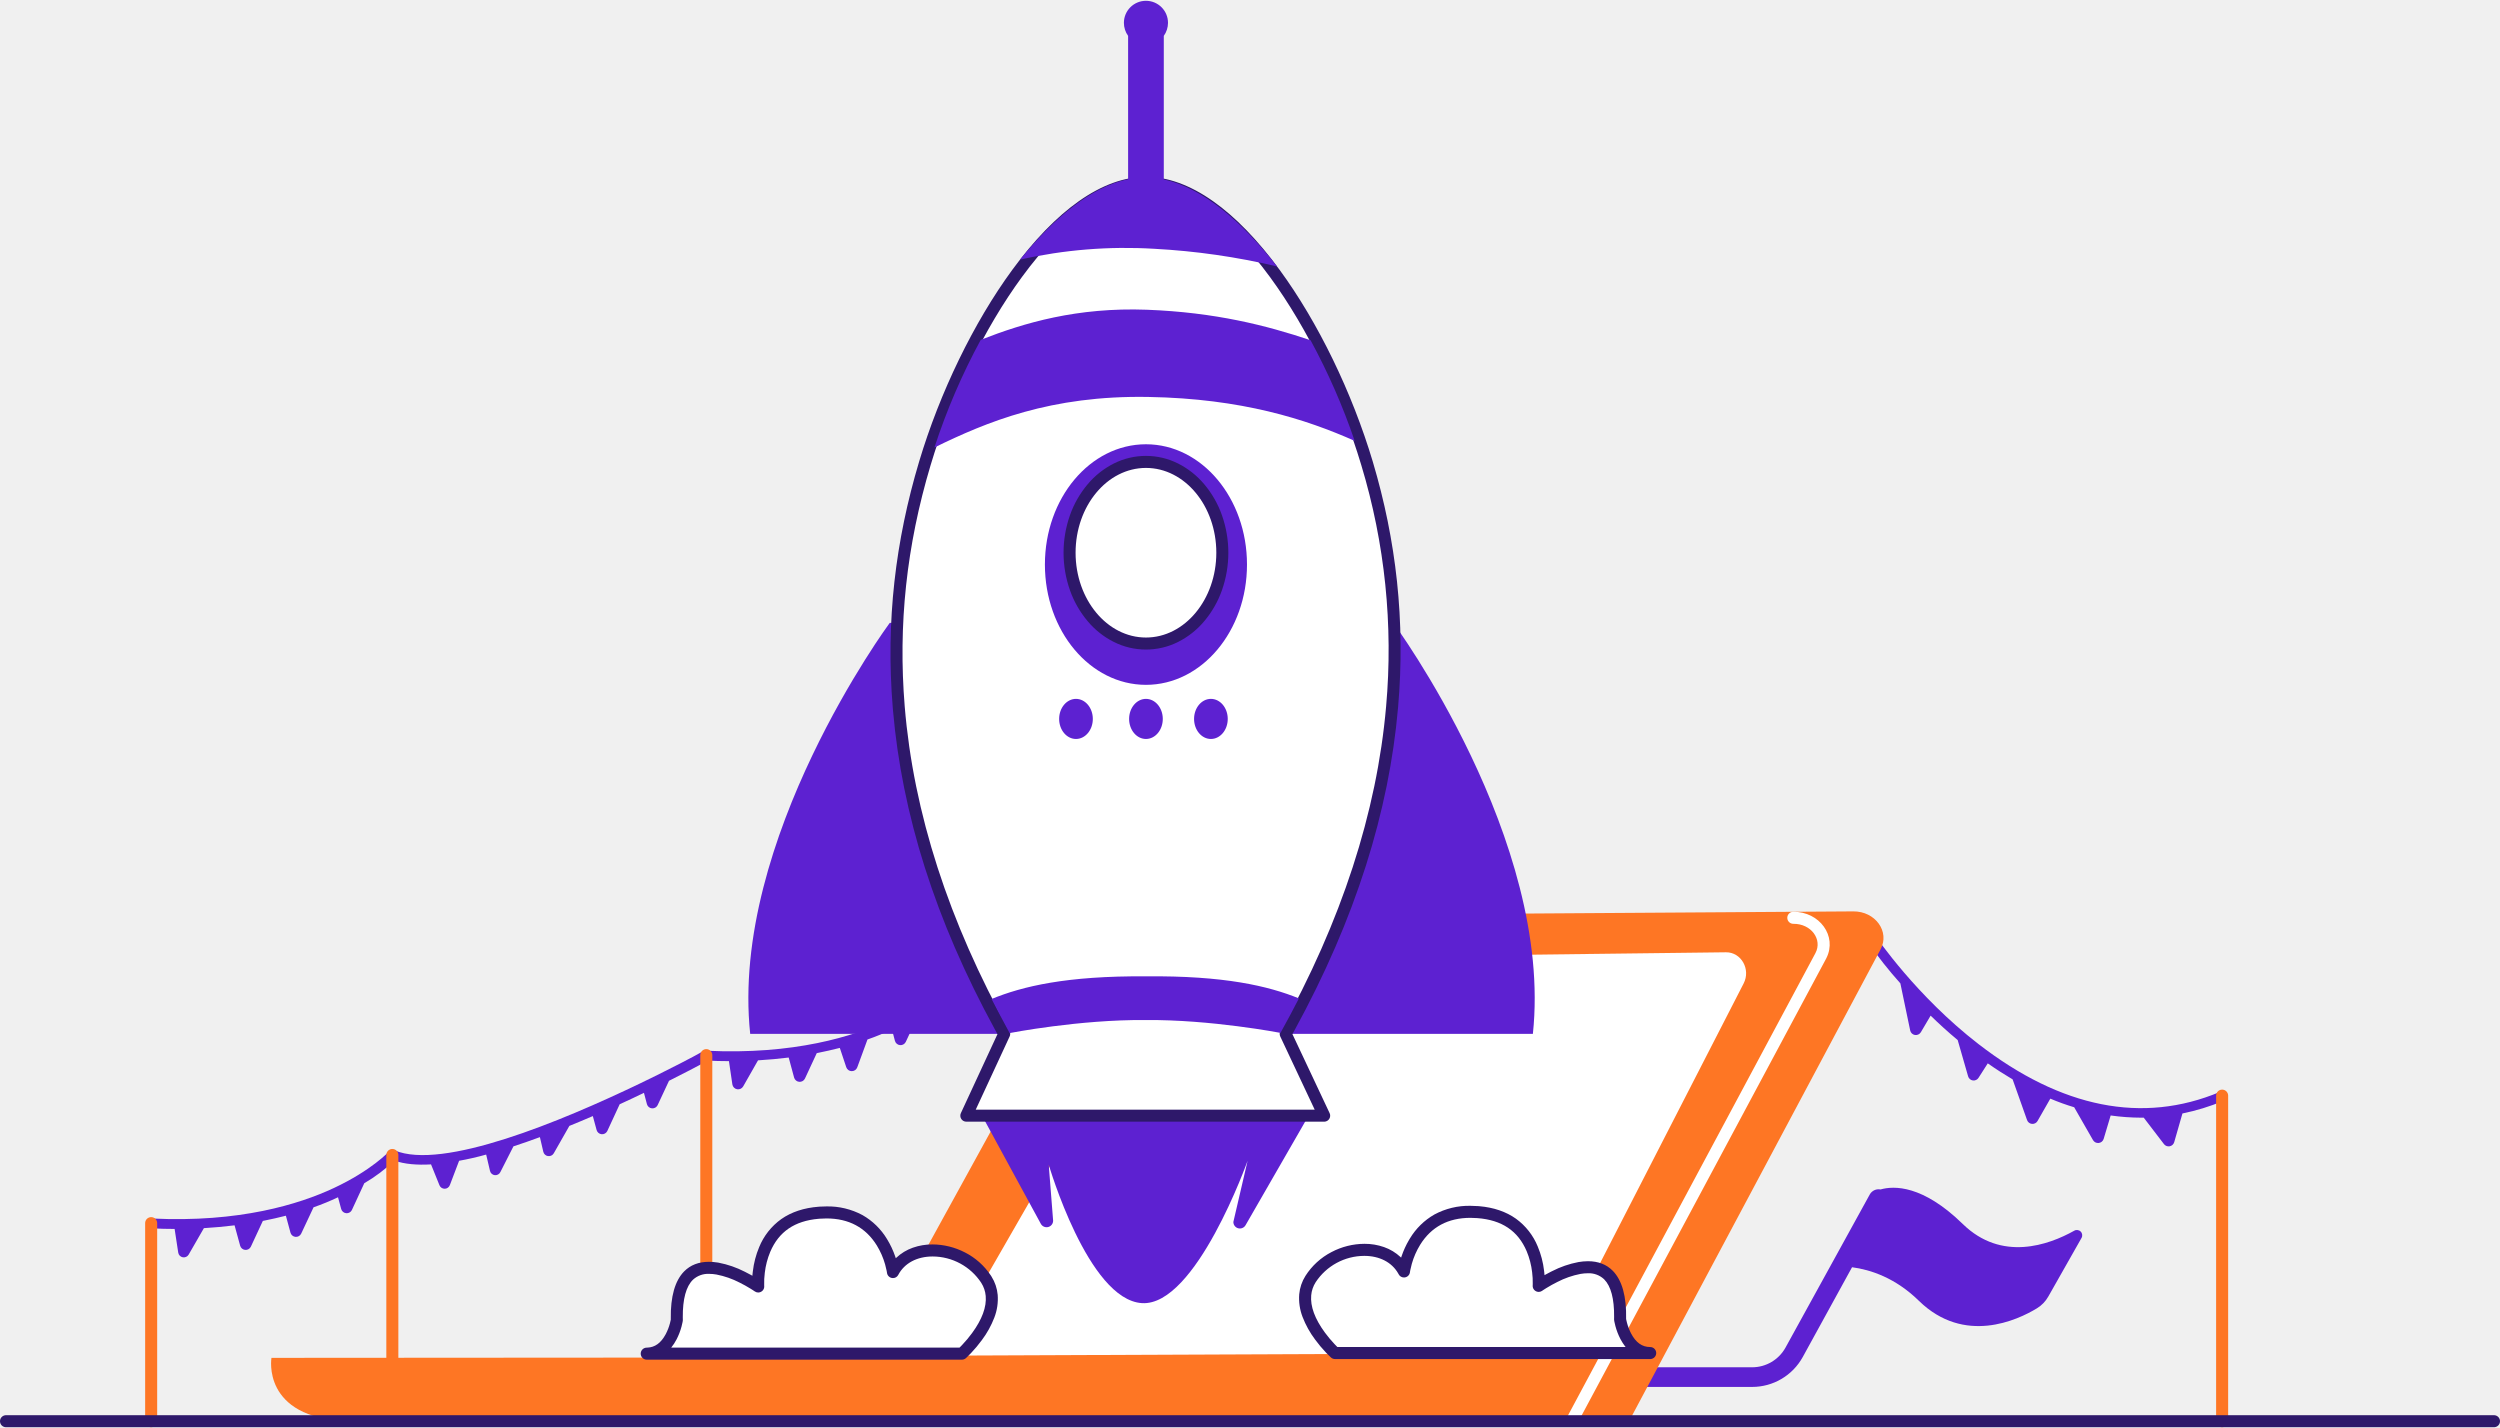
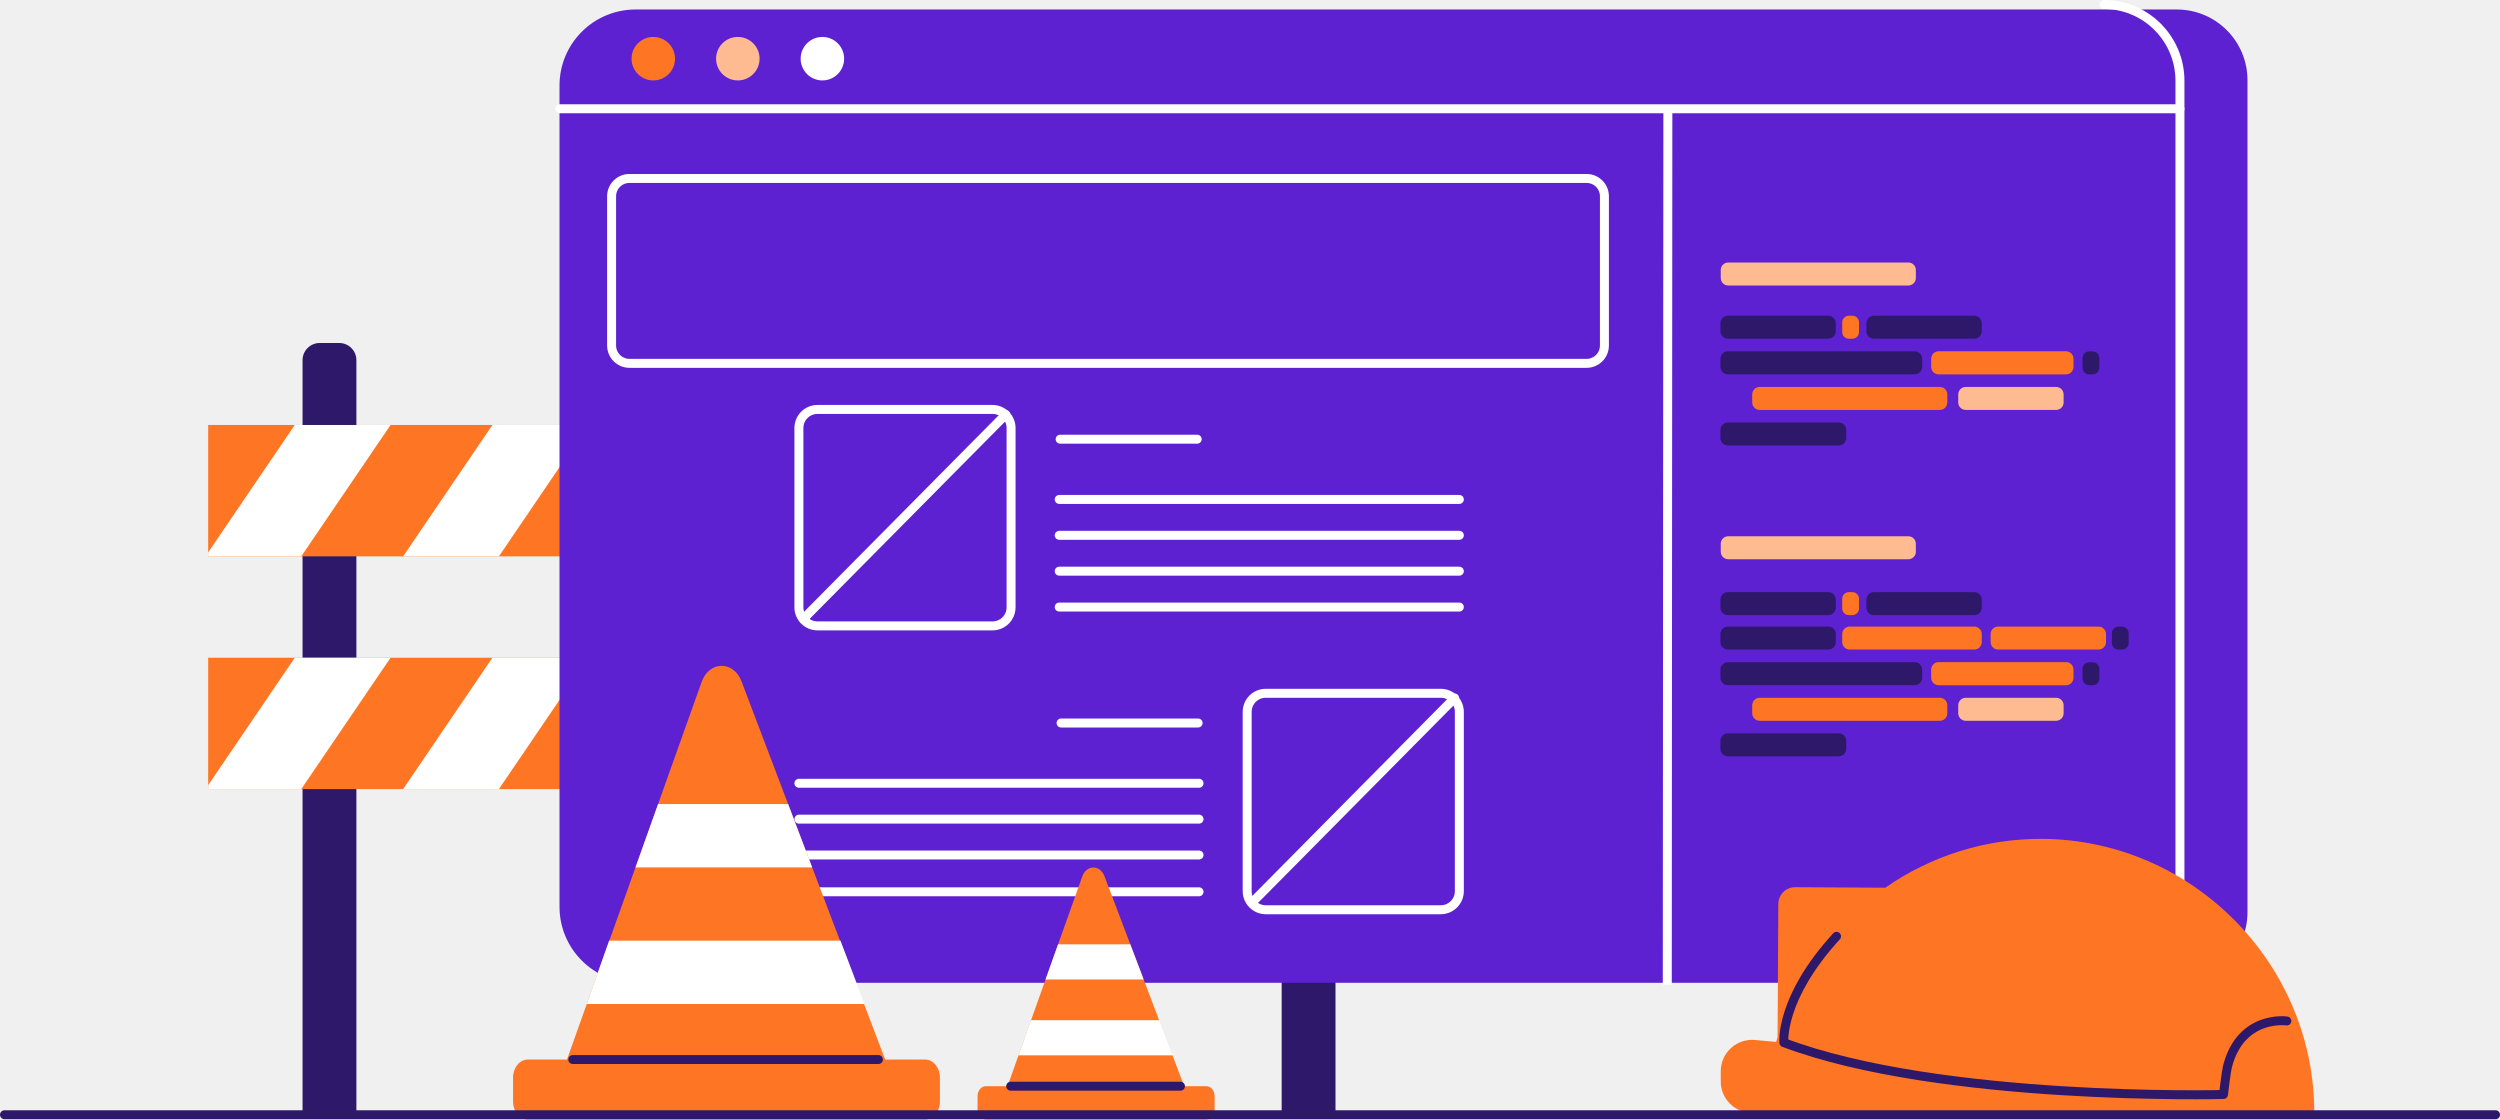
- <svg xmlns="http://www.w3.org/2000/svg" viewBox="0 0 1247 711.9">
-   <g id="product_launch_solid_II" data-name="product launch/solid_II" transform="translate(2.5)">
-     <g id="product_launch_solid_II-2" data-name="product launch/solid_II" transform="translate(-3)">
-       <g id="product_launch_solid_II-3" data-name="product launch_solid_II">
-         <path id="flag" d="M302.6,21.456c-12.7,7.1-36.2,15.6-55.6-3.4-20-19.5-34.3-19.1-41-17.2a5.036,5.036,0,0,0-5.3,2.4l-42.1,76.5a19.015,19.015,0,0,1-16.6,9.8H4.9a4.9,4.9,0,1,0,0,9.8H142a28.78,28.78,0,0,0,25.2-14.9l24.6-44.8c9.2,1.2,21.7,5.3,33.4,16.8,22.6,22,49.1,9.6,58.8,3.7a16.13,16.13,0,0,0,5.7-5.9l16.5-29.1A2.652,2.652,0,0,0,302.6,21.456Z" transform="translate(732.5 592.444)" fill="#5d21d1" />
-         <g id="flags" transform="translate(73 466)">
-           <path id="Path" d="M280.843,1.417a2.43,2.43,0,0,0-3.4-1.1c-.4.2-4.6,2.8-22.9,11.9l-8.4,4.1c-39.9,19.2-98.8,43.6-122.7,33.5a2.443,2.443,0,0,0-2.8.6c-.1.1-8.7,9.4-27.5,18.2-17.3,8.1-47.1,17.3-90.6,15.2a2.362,2.362,0,0,0-2.5,2.8,2.559,2.559,0,0,0,2.4,2.1c3.9.2,7.6.3,11.3.3l1.8,11.8a2.81,2.81,0,0,0,5.2,1l7.6-13.2c5.3-.3,10.4-.8,15.3-1.4l2.8,10.2a2.864,2.864,0,0,0,5.3.5l6-12.9c4.1-.8,7.9-1.7,11.5-2.6l2.3,8.5a2.864,2.864,0,0,0,5.3.5l6.2-13.2a122.609,122.609,0,0,0,12.2-5l1.6,5.9a2.864,2.864,0,0,0,5.3.5l6.2-13.4a80.144,80.144,0,0,0,15-11.3c5.1,1.8,11.3,2.3,18.3,1.9l4.2,10.4a2.778,2.778,0,0,0,5.2-.1l4.6-12.1c4.4-.8,8.9-1.8,13.5-3.1l1.9,8.1a2.76,2.76,0,0,0,5.2.6l6.5-12.8c4.4-1.4,8.8-3,13.2-4.6l1.7,7.3a2.833,2.833,0,0,0,5.2.8l7.8-13.7c3.9-1.6,7.8-3.2,11.7-4.9l1.9,7a2.864,2.864,0,0,0,5.3.5l6.2-13.4c4.2-1.9,8.2-3.8,12.1-5.7l1.5,5.7a2.864,2.864,0,0,0,5.3.5l5.7-12.2c15.5-7.8,18.4-9.6,19.9-10.4A3.181,3.181,0,0,0,280.843,1.417Z" transform="translate(0.857 57.983)" fill="#5d21d1" />
-           <path id="Path-2" data-name="Path" d="M123.443.2a2.443,2.443,0,0,0-2.8.6c-.1.1-8.7,9.4-27.5,18.2-17.3,8.1-47.1,17.3-90.6,15.2A2.362,2.362,0,0,0,.043,37a2.559,2.559,0,0,0,2.4,2.1c3.9.2,7.6.3,11.3.3l1.7,11.6a2.909,2.909,0,0,0,5.4,1l7.4-13c5.3-.3,10.4-.8,15.3-1.4l2.7,10a2.9,2.9,0,0,0,5.4.5l5.9-12.7c4.1-.8,7.9-1.7,11.5-2.6l3.2,9.6a2.915,2.915,0,0,0,5.5.1l5.1-13.9a122.609,122.609,0,0,0,12.2-5l1.5,5.7a2.9,2.9,0,0,0,5.4.5l6.1-13.1a80.144,80.144,0,0,0,15-11.3" transform="translate(277.357 23.9)" fill="#5d21d1" />
-           <path id="Path-3" data-name="Path" d="M179.077,79.877a2.39,2.39,0,0,0-3.2-1.4c-38.5,16.1-79,8-120.3-23.9-31.1-24-50.9-53.3-51.1-53.5a2.544,2.544,0,0,0-3.4-.7,2.544,2.544,0,0,0-.7,3.4,210.417,210.417,0,0,0,16.2,20.5l4.9,23.5a2.892,2.892,0,0,0,5.3.9l4.9-8.3c4.2,4.1,8.7,8.2,13.5,12.2l5.2,18.1a2.873,2.873,0,0,0,5.2.7l4.6-7.2c4.1,2.9,8.2,5.5,12.4,8l7.2,20.3a2.887,2.887,0,0,0,5.2.5l6.4-11.2a113.564,113.564,0,0,0,11.9,4.3l9.4,16.4a2.917,2.917,0,0,0,5.3-.6l3.5-11.7a112.468,112.468,0,0,0,15.3,1.1h1.2l10.1,13.2a2.913,2.913,0,0,0,5.1-1l4.1-14.3a109.057,109.057,0,0,0,20.2-6.2A2.469,2.469,0,0,0,179.077,79.877Z" transform="translate(858.823 0.223)" fill="#5d21d1" />
-           <path id="Path-4" data-name="Path" d="M3,0A3,3,0,0,1,5.995,2.824L6,3v98.8a3,3,0,0,1-5.995.176L0,101.8V3A3,3,0,0,1,3,0Z" transform="translate(-0.1 141.1)" fill="#fe7624" />
-           <path id="Path-5" data-name="Path" d="M3,0A3,3,0,0,1,5.995,2.824L6,3V134.2a3,3,0,0,1-5.995.176L0,134.2V3A3,3,0,0,1,3,0Z" transform="translate(120.2 107.1)" fill="#fe7624" />
-           <path id="Path-6" data-name="Path" d="M3,0A3,3,0,0,1,5.995,2.824L6,3V183.8a3,3,0,0,1-5.995.176L0,183.8V3A3,3,0,0,1,3,0Z" transform="translate(276.8 57.3)" fill="#fe7624" />
-           <path id="Path-7" data-name="Path" d="M3,0A3,3,0,0,1,5.995,2.824L6,3V165.4a3,3,0,0,1-5.995.176L0,165.4V3A3,3,0,0,1,3,0Z" transform="translate(1032.9 77.5)" fill="#fe7624" />
+ <svg xmlns="http://www.w3.org/2000/svg" viewBox="0 0 1671.54 748.52">
+   <defs>
+     <style>.cls-1{fill:#2e186a;}.cls-2{fill:#fe7624;}.cls-3,.cls-7{fill:#fff;}.cls-4{fill:#5d21d1;}.cls-5{fill:#feba91;}.cls-6,.cls-8,.cls-9{fill:none;}.cls-6,.cls-7,.cls-8{stroke:#fff;}.cls-6,.cls-7,.cls-8,.cls-9{stroke-linejoin:round;stroke-width:6px;}.cls-7,.cls-8,.cls-9{stroke-linecap:round;}.cls-9{stroke:#2e186a;}</style>
+   </defs>
+   <g id="Layer_2" data-name="Layer 2">
+     <g id="solid_III" data-name="solid III">
+       <g id="under_construction" data-name="under construction">
+         <g id="barricade">
+           <g id="pillars">
+             <path id="shape" class="cls-1" d="M213.75,229.33h13.05a11.49,11.49,0,0,1,11.49,11.49v504a0,0,0,0,1,0,0h-36a0,0,0,0,1,0,0v-504A11.49,11.49,0,0,1,213.75,229.33Z" />
+             <path id="shape-2" data-name="shape" class="cls-1" d="M868.4,229.33h13.05a11.49,11.49,0,0,1,11.49,11.49v504a0,0,0,0,1,0,0h-36a0,0,0,0,1,0,0v-504A11.49,11.49,0,0,1,868.4,229.33Z" />
+           </g>
+           <g id="plank_II" data-name="plank II">
+             <rect id="shape-3" data-name="shape" class="cls-2" x="139.19" y="284.14" width="776.36" height="87.85" />
+             <g id="white_stripes" data-name="white stripes">
+               <polygon class="cls-3" points="261.13 284.14 197.11 284.14 139.19 369.34 139.19 371.99 201.41 371.99 261.13 284.14" />
+               <polygon class="cls-3" points="333.56 371.99 393.28 284.14 329.25 284.14 269.54 371.99 333.56 371.99" />
+               <polygon class="cls-3" points="465.71 371.99 525.42 284.14 461.4 284.14 401.68 371.99 465.71 371.99" />
+               <polygon class="cls-3" points="597.85 371.99 657.57 284.14 593.55 284.14 533.83 371.99 597.85 371.99" />
+               <polygon class="cls-3" points="730 371.99 789.72 284.14 725.69 284.14 665.98 371.99 730 371.99" />
+               <polygon class="cls-3" points="862.15 371.99 915.55 293.43 915.55 284.14 857.84 284.14 798.12 371.99 862.15 371.99" />
+             </g>
+           </g>
+           <g id="plank">
+             <rect id="shape-4" data-name="shape" class="cls-2" x="139.19" y="439.76" width="776.36" height="87.85" />
+             <g id="white_stripes-2" data-name="white stripes">
+               <polygon class="cls-3" points="261.13 439.76 197.11 439.76 139.19 524.96 139.19 527.61 201.41 527.61 261.13 439.76" />
+               <polygon class="cls-3" points="333.56 527.61 393.28 439.76 329.25 439.76 269.54 527.61 333.56 527.61" />
+               <polygon class="cls-3" points="465.71 527.61 525.42 439.76 461.4 439.76 401.68 527.61 465.71 527.61" />
+               <polygon class="cls-3" points="597.85 527.61 657.57 439.76 593.55 439.76 533.83 527.61 597.85 527.61" />
+               <polygon class="cls-3" points="730 527.61 789.72 439.76 725.69 439.76 665.98 527.61 730 527.61" />
+               <polygon class="cls-3" points="862.15 527.61 915.55 449.05 915.55 439.76 857.84 439.76 798.12 527.61 862.15 527.61" />
+             </g>
+           </g>
        </g>
-         <g id="laptop_1_" transform="translate(135 454)">
-           <path id="laptop" d="M789.19,0l-362,2.4a14.982,14.982,0,0,0-13.4,7.6L296.99,222.5l-296.8.2s-5.1,29.8,37.6,31.6l640-.8L802.79,19C807.59,10.1,800.19-.1,789.19,0Z" transform="translate(0.71 0.599)" fill="#fe7624" />
-           <path id="screen" d="M0,201.2l305.7-1.3L400.3,15.6C404,8.5,399.1-.1,391.5,0L113.7,3.4Z" transform="translate(334.9 20.999)" fill="#fff" />
-           <path id="Path-8" data-name="Path" d="M113.074,0c13.1-.117,22.03,12.112,16.543,23.084l-.171.332-123.8,231.3a3,3,0,0,1-5.371-2.668l.081-.164L124.148,20.6c3.584-6.788-2.091-14.68-11.02-14.6a3,3,0,1,1-.054-6Z" transform="translate(646.899 0.799)" fill="#fff" />
+         <g id="screen">
+           <path id="shape-5" data-name="shape" class="cls-4" d="M1455.46,6.35h-75.57v0h-955A50.83,50.83,0,0,0,374.1,57.22V606.31a50.82,50.82,0,0,0,50.83,50.82H1455.46a47.24,47.24,0,0,0,47.24-47.23V53.59A47.24,47.24,0,0,0,1455.46,6.35Z" />
+           <g id="dots">
+             <circle class="cls-2" cx="436.8" cy="39.24" r="14.54" />
+             <circle class="cls-5" cx="493.33" cy="39.24" r="14.54" />
+             <circle class="cls-3" cx="549.86" cy="39.24" r="14.54" />
+           </g>
+           <g id="layout">
+             <line id="vertial_line" data-name="vertial line" class="cls-6" x1="1115.16" y1="72.31" x2="1114.77" y2="658.38" />
+             <line id="horizontal_line" data-name="horizontal line" class="cls-7" x1="1457.55" y1="72.71" x2="374.29" y2="72.71" />
+             <g id="code_lines" data-name="code lines">
+               <rect class="cls-2" x="1231.74" y="211.1" width="11.22" height="15.37" rx="4.45" />
+               <rect class="cls-1" x="1150.3" y="211.1" width="77.13" height="15.37" rx="5" />
+               <rect class="cls-1" x="1150.3" y="282.47" width="84.11" height="15.37" rx="5" />
+               <rect class="cls-2" x="1171.56" y="258.71" width="130.45" height="15.37" rx="5" />
+               <rect class="cls-5" x="1150.52" y="175.52" width="130.45" height="15.37" rx="5" />
+               <rect class="cls-5" x="1150.52" y="358.55" width="130.45" height="15.37" rx="5" />
+               <rect class="cls-5" x="1309.31" y="258.71" width="70.46" height="15.37" rx="5" />
+               <rect class="cls-1" x="1392.41" y="234.95" width="11.22" height="15.37" rx="4.45" />
+               <rect class="cls-1" x="1150.3" y="234.9" width="134.9" height="15.37" rx="5" />
+               <rect class="cls-1" x="1247.9" y="211.1" width="77.13" height="15.37" rx="5" />
+               <rect class="cls-2" x="1291.22" y="234.86" width="95.15" height="15.46" rx="5" />
+               <rect class="cls-1" x="1150.3" y="418.94" width="77.13" height="15.37" rx="5" />
+               <rect class="cls-1" x="1150.3" y="490.31" width="84.11" height="15.37" rx="5" />
+               <rect class="cls-2" x="1171.56" y="466.55" width="130.45" height="15.37" rx="5" />
+               <rect class="cls-5" x="1309.31" y="466.55" width="70.46" height="15.37" rx="5" />
+               <rect class="cls-1" x="1392.41" y="442.79" width="11.22" height="15.37" rx="4.45" />
+               <rect class="cls-1" x="1412.02" y="418.94" width="11.22" height="15.37" rx="4.45" />
+               <rect class="cls-1" x="1150.3" y="442.74" width="134.9" height="15.37" rx="5" />
+               <rect class="cls-2" x="1231.74" y="418.94" width="93.29" height="15.37" rx="5" />
+               <rect class="cls-2" x="1330.97" y="418.94" width="77.13" height="15.37" rx="5" />
+               <rect class="cls-2" x="1231.74" y="395.91" width="11.22" height="15.37" rx="4.45" />
+               <rect class="cls-1" x="1150.3" y="395.91" width="77.13" height="15.37" rx="5" />
+               <rect class="cls-1" x="1247.9" y="395.91" width="77.13" height="15.37" rx="5" />
+               <rect class="cls-2" x="1291.22" y="442.7" width="95.15" height="15.46" rx="5" />
+             </g>
+             <g id="text_and_picture" data-name="text and picture">
+               <rect class="cls-6" x="833.88" y="463.53" width="141.86" height="144.73" rx="12.43" transform="translate(1809.62 1071.8) rotate(-180)" />
+               <line class="cls-8" x1="801.08" y1="483.42" x2="709.44" y2="483.42" />
+               <line class="cls-8" x1="801.69" y1="523.7" x2="534.16" y2="523.7" />
+               <line class="cls-8" x1="801.69" y1="547.69" x2="534.16" y2="547.69" />
+               <line class="cls-8" x1="801.69" y1="571.67" x2="534.16" y2="571.67" />
+               <line class="cls-8" x1="801.69" y1="596.27" x2="534.16" y2="596.27" />
+               <line class="cls-8" x1="837.28" y1="603.32" x2="972.6" y2="466.69" />
+             </g>
+             <g id="text_and_picture_II" data-name="text and picture II">
+               <rect class="cls-6" x="534.16" y="273.76" width="141.86" height="144.73" rx="12.43" />
+               <line class="cls-8" x1="708.83" y1="293.65" x2="800.46" y2="293.65" />
+               <line class="cls-8" x1="708.21" y1="333.93" x2="975.74" y2="333.93" />
+               <line class="cls-8" x1="708.21" y1="357.92" x2="975.74" y2="357.92" />
+               <line class="cls-8" x1="708.21" y1="381.9" x2="975.74" y2="381.9" />
+               <line class="cls-8" x1="708.21" y1="405.89" x2="975.74" y2="405.89" />
+               <line class="cls-8" x1="537.13" y1="413.78" x2="672.46" y2="277.15" />
+             </g>
+             <rect id="banner" class="cls-8" x="408.93" y="119.32" width="663.81" height="123.62" rx="11.93" />
+           </g>
+           <path id="screen_line" data-name="screen line" class="cls-8" d="M1406.73,3a51,51,0,0,1,50.82,51.11V606.29" />
        </g>
-         <g id="rocket_3_" transform="translate(373)">
-           <path id="Path-9" data-name="Path" d="M0,0,33.5,61.6A3.267,3.267,0,0,0,39.6,60L37.4,32S57,99.4,83.9,101.1s52.7-71,52.7-71l-7.1,30.5a3.255,3.255,0,0,0,6.1,1.6L171.4,0" transform="translate(113.2 548.9)" fill="#5d21d1" />
-           <path id="Path-10" data-name="Path" d="M70.517,2.3s-79.9,108.2-69.6,205h176.3V0Z" transform="translate(0.783 308.4)" fill="#5d21d1" />
-           <path id="Path-11" data-name="Path" d="M106.7,2.3s79.9,108.2,69.6,205H0V0Z" transform="translate(215.8 308.4)" fill="#5d21d1" />
-           <path id="Path-12" data-name="Path" d="M194.114,424.5c67.7-121.7,60.3-218.3,40.6-284.5-19.8-66.2-66.2-140-110.3-140s-90.5,73.8-110.3,140-28.1,162.8,39.6,284.5l-18.9,40.8h178.5l-19.2-40.8Z" transform="translate(74.686 91.2)" fill="#fff" />
-           <path id="Path_2_" d="M216.327,471.3H37.826a3,3,0,0,1-2.722-4.262L53.364,427.62l-1.126-2.046c-7.471-13.66-14.229-27.458-20.086-41.011a427.659,427.659,0,0,1-15.069-40.2A379.514,379.514,0,0,1,6.847,304.935a348.758,348.758,0,0,1-5.589-38.674l-.133-1.579C.25,254.036-.117,243.316.033,232.821c.148-10.3.8-20.707,1.936-30.93,1.113-10.008,2.726-20.159,4.8-30.169,2.02-9.771,4.539-19.723,7.487-29.581,10.374-34.684,27.32-69.58,46.492-95.739,10.9-14.871,22.071-26.393,33.2-34.245C105.387,4.09,116.651,0,127.427,0S149.466,4.09,160.9,12.157c11.134,7.852,22.305,19.373,33.2,34.245,19.173,26.16,36.119,61.056,46.493,95.743,2.913,9.789,5.4,19.7,7.378,29.46,2.029,9.986,3.6,20.131,4.669,30.154,1.091,10.231,1.695,20.656,1.793,30.986.1,10.523-.321,21.274-1.252,31.955a350.841,350.841,0,0,1-5.652,38.993,383.143,383.143,0,0,1-10.354,39.789,432.855,432.855,0,0,1-15.239,40.608c-5.923,13.694-12.756,27.64-20.309,41.449l-1.142,2.073,18.548,39.413a2.956,2.956,0,0,1-.138,2.814,2.99,2.99,0,0,1-2.4,1.459ZM127.427,6c-9.664,0-19.943,3.853-30.551,11.451-10.439,7.477-20.967,18.41-31.291,32.5C46.8,75.575,30.186,109.8,20,143.86,7.974,184.069,3.756,223.43,7.1,264.192c4.344,52.886,21.921,107.34,52.244,161.85a3.008,3.008,0,0,1,.1,2.719L42.521,465.3H211.6l-17.186-36.523a2.992,2.992,0,0,1,0-2.552l.094-.183c30.375-54.6,48.109-109.063,52.709-161.865A317.74,317.74,0,0,0,234.852,143.86c-10.186-34.055-26.8-68.284-45.583-93.911-10.325-14.087-20.853-25.02-31.292-32.5C147.369,9.853,137.091,6,127.427,6Z" transform="translate(71.674 88.2)" fill="#2e186a" />
-           <ellipse id="Oval" cx="50.4" cy="60" rx="50.4" ry="60" transform="translate(148.7 221.6)" fill="#5d21d1" />
-           <ellipse id="Oval-2" data-name="Oval" cx="8.4" cy="10" rx="8.4" ry="10" transform="translate(190.7 348.6)" fill="#5d21d1" />
-           <ellipse id="Oval-3" data-name="Oval" cx="8.4" cy="10" rx="8.4" ry="10" transform="translate(223.1 348.6)" fill="#5d21d1" />
-           <ellipse id="Oval-4" data-name="Oval" cx="8.4" cy="10" rx="8.4" ry="10" transform="translate(155.8 348.6)" fill="#5d21d1" />
-           <ellipse id="Oval-5" data-name="Oval" cx="38.1" cy="45.3" rx="38.1" ry="45.3" transform="translate(161 230.4)" fill="#fff" />
-           <path id="Oval_2_" d="M41.1,96.6a35.71,35.71,0,0,1-16.051-3.81A41.224,41.224,0,0,1,11.991,82.414,49.391,49.391,0,0,1,3.212,67.057a56.369,56.369,0,0,1,0-37.514,49.393,49.393,0,0,1,8.779-15.358A41.225,41.225,0,0,1,25.049,3.81a35.713,35.713,0,0,1,32.1,0A41.223,41.223,0,0,1,70.209,14.186a49.393,49.393,0,0,1,8.778,15.358,56.371,56.371,0,0,1,0,37.514,49.391,49.391,0,0,1-8.778,15.357A41.223,41.223,0,0,1,57.151,92.79,35.71,35.71,0,0,1,41.1,96.6ZM41.1,6C21.746,6,6,24.976,6,48.3S21.746,90.6,41.1,90.6,76.2,71.625,76.2,48.3,60.455,6,41.1,6Z" transform="translate(158 227.4)" fill="#2e186a" />
-           <path id="Path-13" data-name="Path" d="M71.7,89.1V17.5A11.2,11.2,0,0,0,73.8,11a11,11,0,0,0-22,0,11.2,11.2,0,0,0,2.1,6.5V89c-18.5,3.8-37,19.3-53.9,40.1a239.042,239.042,0,0,1,67-5.4,345.825,345.825,0,0,1,61.2,8.8C110.7,110.1,91.1,93.3,71.7,89.1Z" transform="translate(136.3 0.4)" fill="#5d21d1" />
-           <path id="Path-14" data-name="Path" d="M187.6,15.343c-22.1-7.4-47.5-13.9-81.6-15.2-34.8-1.3-61.2,6.5-82.9,15A320.817,320.817,0,0,0,0,68.843c26-12.7,57.9-26.1,106.8-25.2,46.5.8,78.5,11.1,102.8,21.9A322.659,322.659,0,0,0,187.6,15.343Z" transform="translate(93.6 154.357)" fill="#5d21d1" />
-           <path id="Path-15" data-name="Path" d="M144.1,28.222c3.2-5.8,6.3-11.5,9.2-17.2C138,4.822,116-.378,76.9.022c-39.5-.3-61.6,5-76.9,11.3,2.9,5.6,5.9,11.3,9,17,0,0,34.7-6.8,67.8-6.5C109.4,21.522,144.1,28.222,144.1,28.222Z" transform="translate(122.1 486.978)" fill="#5d21d1" />
+         <g id="helmet">
+           <path id="shape-6" data-name="shape" class="cls-2" d="M1173.47,695.34l14.11,1.29c.3-1.11.61-2.21.93-3.31l.5-88.93a11.25,11.25,0,0,1,11.32-11.19l60.21.34a181.45,181.45,0,0,1,104.83-32.66c100.18.56,182.24,83.29,182,183.48l-375.85-.27a21,21,0,0,1-21-21.12l0-6.82A21,21,0,0,1,1173.47,695.34Z" />
+           <path id="line" class="cls-9" d="M1529,682.63s-30.75-4.39-39.7,30.54c-.86,3.39-2.64,18.62-2.64,18.62s-189.16,4.86-293.94-34.68c0,0-2.87-29.55,35.22-71.08" />
        </g>
-         <g id="clouds" transform="translate(320 601)">
-           <path id="cloud_1_" d="M172.136,70.439H14.936s-22.6-20.3-12.2-36.9,37.7-20.6,46.6-3.8c0,0,3.9-32.1,36.8-29.6,33,2.5,30.4,36.8,30.4,36.8s41.7-29.5,40.6,16.6C157.036,53.439,159.636,70.439,172.136,70.439Z" transform="translate(331.464 3.461)" fill="#fff" />
-           <path id="cloud_2_" d="M175.139,76.442H17.939a3,3,0,0,1-2.005-.769c-.308-.277-.983-.9-2.045-2l-.46-.481A66.383,66.383,0,0,1,8.05,66.764a46.6,46.6,0,0,1-6.3-11.352A26.03,26.03,0,0,1,.09,44.125,20.621,20.621,0,0,1,3.2,34.949,33.746,33.746,0,0,1,16.189,23.075a35.576,35.576,0,0,1,16.427-4.118,28.994,28.994,0,0,1,9.79,1.63,23.209,23.209,0,0,1,8.24,5l.268.261.226-.684A43.553,43.553,0,0,1,54.9,16.952l.4-.66A33.763,33.763,0,0,1,67.522,4.331,36.426,36.426,0,0,1,85.5,0c1.257,0,2.558.05,3.867.15L89.9.193c7.2.621,13.363,2.725,18.317,6.252a32.045,32.045,0,0,1,10.847,13.848,44.6,44.6,0,0,1,3.162,12.092c.09.741.164,1.47.219,2.167l0,.046.633-.356c.752-.419,1.532-.836,2.319-1.237l.8-.4a48.739,48.739,0,0,1,13.146-4.54,28.565,28.565,0,0,1,4.791-.43c5.1,0,9.257,1.613,12.372,4.794,4.641,4.741,6.874,12.811,6.636,23.985l.016.1.08.417c.088.433.206.928.341,1.433a25.984,25.984,0,0,0,2,5.211c2.4,4.623,5.528,6.87,9.563,6.87l.2.005a3,3,0,0,1,0,5.989l-.2.005ZM32.538,24.973A29.105,29.105,0,0,0,8.281,38.134a14.48,14.48,0,0,0-2.215,6.529c-.492,5.46,1.8,11.7,6.825,18.554a60.344,60.344,0,0,0,4.891,5.845c.354.374.714.743,1.1,1.128l.254.25H162.912l-.373-.472a24.417,24.417,0,0,1-2.107-3.29l-.18-.342a31.976,31.976,0,0,1-2.466-6.417c-.2-.729-.366-1.464-.491-2.124l-.034-.185c-.032-.177-.058-.339-.077-.481l-.021-.158-.02-.223,0-.355,0-.1.016-.92c.08-9-1.581-15.282-4.936-18.671l-.187-.184a11.135,11.135,0,0,0-8.013-2.878,21.913,21.913,0,0,0-3.666.334,42.825,42.825,0,0,0-11.5,4.006c-1.867.923-3.721,1.951-5.509,3.057-.334.207-.665.416-.985.622l-.7.459-.534.363a2.962,2.962,0,0,1-1.582.464,3.047,3.047,0,0,1-2.225-.978,2.951,2.951,0,0,1-.777-2.256l.013-.247.016-.439a40.1,40.1,0,0,0-.31-5.916,38.651,38.651,0,0,0-2.725-10.467C109.2,12.461,101.142,7.059,88.911,6.133,87.747,6.044,86.6,6,85.487,6,74.366,6,65.925,10.525,60.4,19.452a37.789,37.789,0,0,0-4.148,9.472c-.309,1.074-.562,2.119-.751,3.108-.077.4-.123.678-.149.841l-.058.407a2.971,2.971,0,0,1-2.976,2.465,2.936,2.936,0,0,1-2.627-1.6l-.228-.415C46.3,28.165,40.136,24.972,32.538,24.973Z" transform="translate(328.461 0.459)" fill="#2e186a" />
-           <path id="cloud" d="M0,70.439H157.2s22.6-20.3,12.2-36.9-37.7-20.6-46.6-3.8c0,0-3.9-32.1-36.8-29.6-33,2.5-30.4,36.8-30.4,36.8S13.9,7.439,15,53.539C15.1,53.439,12.5,70.339,0,70.439Z" transform="translate(3.1 3.761)" fill="#fff" />
-           <path id="cloud_2_2" data-name="cloud_2_" d="M160.2,76.442H3a3,3,0,0,1-.023-6l.311-.007c3.8-.143,6.782-2.294,9.1-6.577l.173-.326a25.893,25.893,0,0,0,2-5.188c.159-.589.294-1.166.39-1.668L15,56.41l-.008-.46c-.167-10.962,2.081-18.888,6.681-23.558,3.111-3.158,7.261-4.76,12.337-4.76a28.138,28.138,0,0,1,4.341.356l.45.074A48.741,48.741,0,0,1,51.942,32.6c1.04.514,2.09,1.066,3.119,1.639l.632.356.049-.573c.035-.384.071-.739.11-1.084l.065-.555a44.6,44.6,0,0,1,3.162-12.092A32,32,0,0,1,70.1,6.323C75.144,2.784,81.427.707,88.773.15l.551-.04C90.443.037,91.558,0,92.639,0a36.428,36.428,0,0,1,17.978,4.331,33.763,33.763,0,0,1,12.226,11.962A43.192,43.192,0,0,1,127,25.167l.226.684.269-.261a23.209,23.209,0,0,1,8.24-5,28.993,28.993,0,0,1,9.789-1.631,35.584,35.584,0,0,1,16.142,3.969A33.9,33.9,0,0,1,174.58,34.384l.362.565a20.62,20.62,0,0,1,3.107,9.176,26.032,26.032,0,0,1-1.66,11.287,46.59,46.59,0,0,1-6.3,11.352,66.29,66.29,0,0,1-5.378,6.429c-1.123,1.183-1.9,1.921-2.26,2.256l-.246.224A2.991,2.991,0,0,1,160.2,76.442ZM34.117,33.643A11.135,11.135,0,0,0,26.1,36.52c-3.481,3.34-5.2,9.684-5.124,18.854l.014.912.006.12,0,.344-.021.223-.02.158c-.013.089-.029.194-.048.306l-.065.358c-.123.646-.293,1.377-.491,2.114A31.931,31.931,0,0,1,17.886,66.3a24.194,24.194,0,0,1-2.672,4.11l-.023.028H159c.17-.166.344-.339.517-.515l.551-.564.287-.3a60.353,60.353,0,0,0,4.891-5.845c5.02-6.852,7.316-13.095,6.825-18.554a14.481,14.481,0,0,0-2.215-6.529A29.1,29.1,0,0,0,145.6,24.973c-7.81,0-14.061,3.343-17.15,9.173l-.087.155a2.9,2.9,0,0,1-2.54,1.443,2.985,2.985,0,0,1-3-2.641l-.049-.337-.131-.734c-.19-.989-.443-2.034-.751-3.108a37.789,37.789,0,0,0-4.148-9.472C112.214,10.525,103.772,6,92.651,6c-1.108,0-2.26.045-3.424.133l-.523.043C76.762,7.219,68.876,12.607,64.6,22.646a38.65,38.65,0,0,0-2.725,10.467,39.173,39.173,0,0,0-.3,6.251l.026.517a2.944,2.944,0,0,1-.839,2.145,3.056,3.056,0,0,1-2.171.921,2.972,2.972,0,0,1-1.722-.558l-.394-.269-.7-.459-.074-.048-.237-.152-.673-.422c-1.783-1.1-3.636-2.132-5.508-3.057a42.824,42.824,0,0,0-11.5-4.006A21.906,21.906,0,0,0,34.117,33.643Z" transform="translate(0.1 0.759)" fill="#2e186a" />
+         <g id="bollard">
+           <path id="shape-7" data-name="shape" class="cls-2" d="M618.59,708.42H591.82L495.76,455.51c-5.3-13.94-21.58-13.71-26.61.39L379.08,708.42H352.91c-5.45,0-9.87,5.41-9.87,12.07v16c0,6.67,4.42,12.07,9.87,12.07H618.59c5.45,0,9.86-5.4,9.86-12.07v-16C628.45,713.83,624,708.42,618.59,708.42Z" />
+           <line id="line-2" data-name="line" class="cls-9" x1="382.97" y1="708.42" x2="587.31" y2="708.42" />
+           <g id="white_stripes-3" data-name="white stripes">
+             <polygon class="cls-3" points="578.05 671.28 392.31 671.28 407.26 628.96 561.96 628.96 578.05 671.28" />
+             <polygon class="cls-3" points="424.9 579.95 543.02 579.95 526.95 537.63 440 537.63 424.9 579.95" />
+           </g>
        </g>
-         <path id="line" d="M1244,0a3,3,0,0,1,.176,5.995L1244,6H3A3,3,0,0,1,2.824.005L3,0Z" transform="translate(0.5 705.9)" fill="#2e186a" />
+         <g id="bollard-2" data-name="bollard">
+           <path id="shape-8" data-name="shape" class="cls-2" d="M806.64,726.25H791.77L738.42,585.78c-2.94-7.75-12-7.62-14.78.21l-50,140.26H659.08c-3,0-5.48,3-5.48,6.7v8.87c0,3.7,2.45,6.7,5.48,6.7H806.64c3,0,5.48-3,5.48-6.7V733C812.12,729.25,809.67,726.25,806.64,726.25Z" />
+           <line id="line-3" data-name="line" class="cls-9" x1="675.77" y1="726.25" x2="789.27" y2="726.25" />
+           <g id="white_stripes-4" data-name="white stripes">
+             <polygon class="cls-3" points="784.13 705.62 680.96 705.62 689.27 682.11 775.19 682.11 784.13 705.62" />
+             <polygon class="cls-3" points="699.07 654.89 764.67 654.89 755.74 631.38 707.45 631.38 699.07 654.89" />
+           </g>
+         </g>
+         <line id="line-4" data-name="line" class="cls-9" x1="3" y1="745.33" x2="1668.54" y2="745.33" />
      </g>
    </g>
  </g>
</svg>
